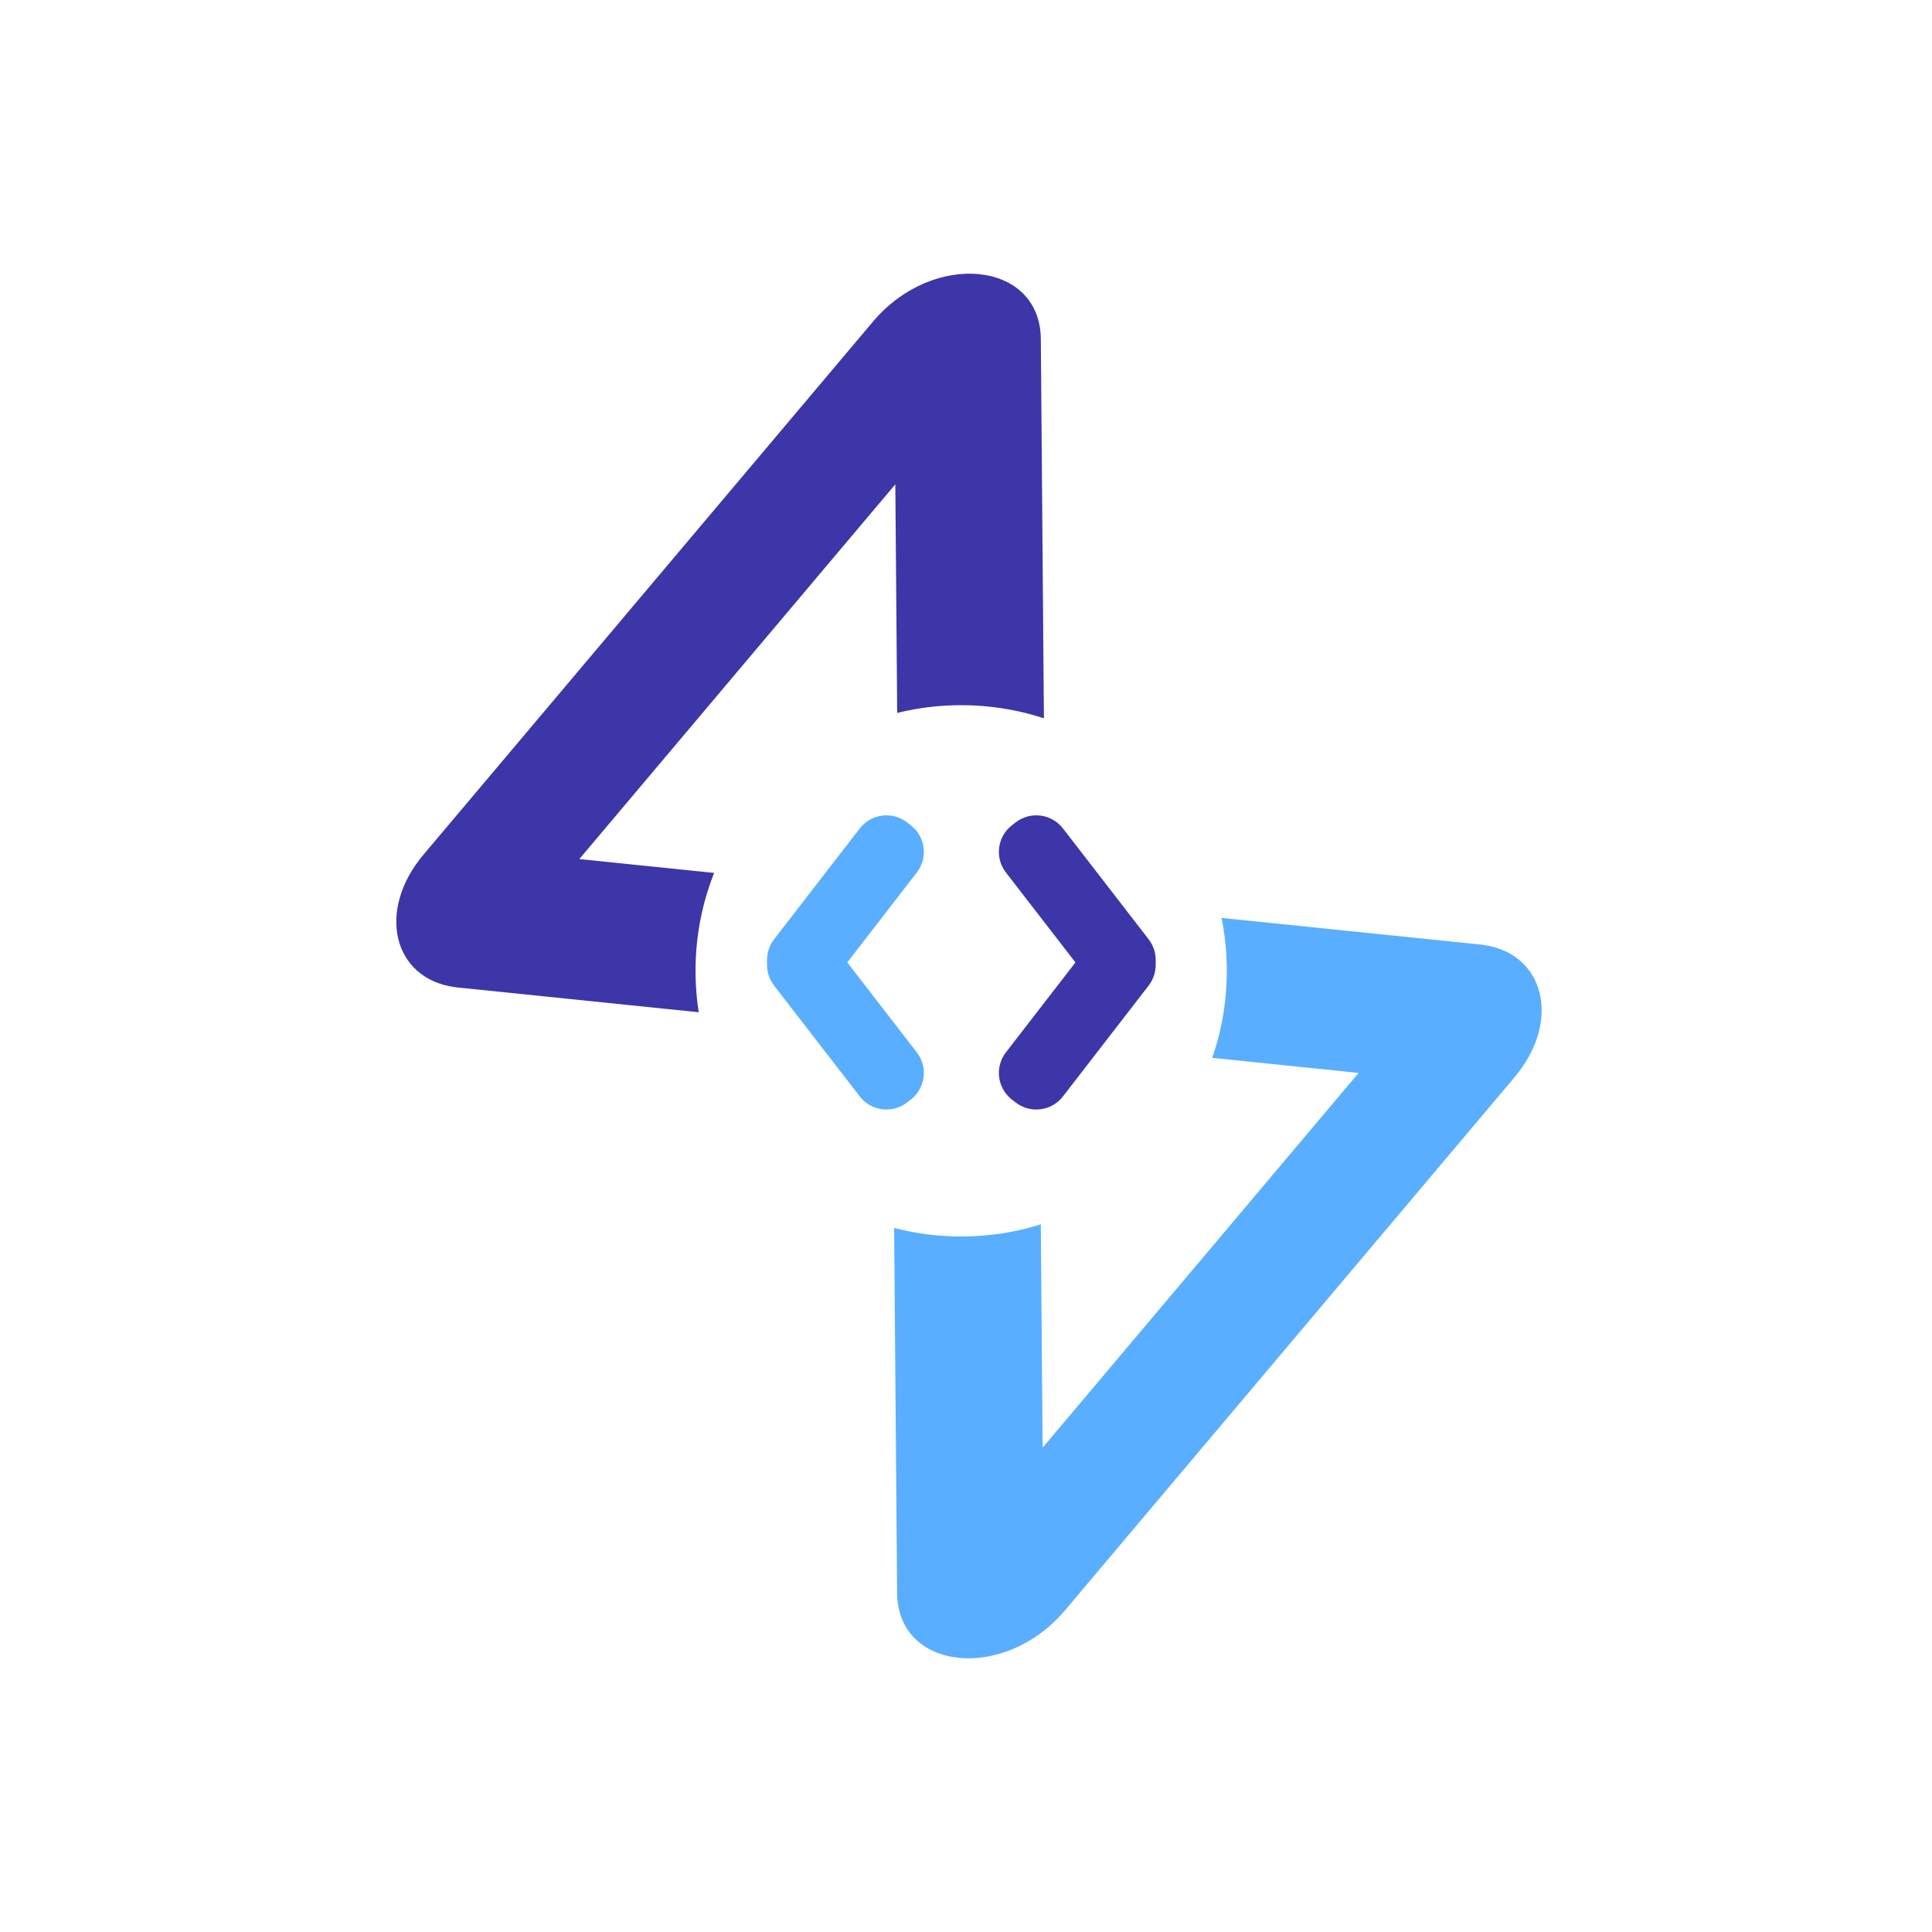
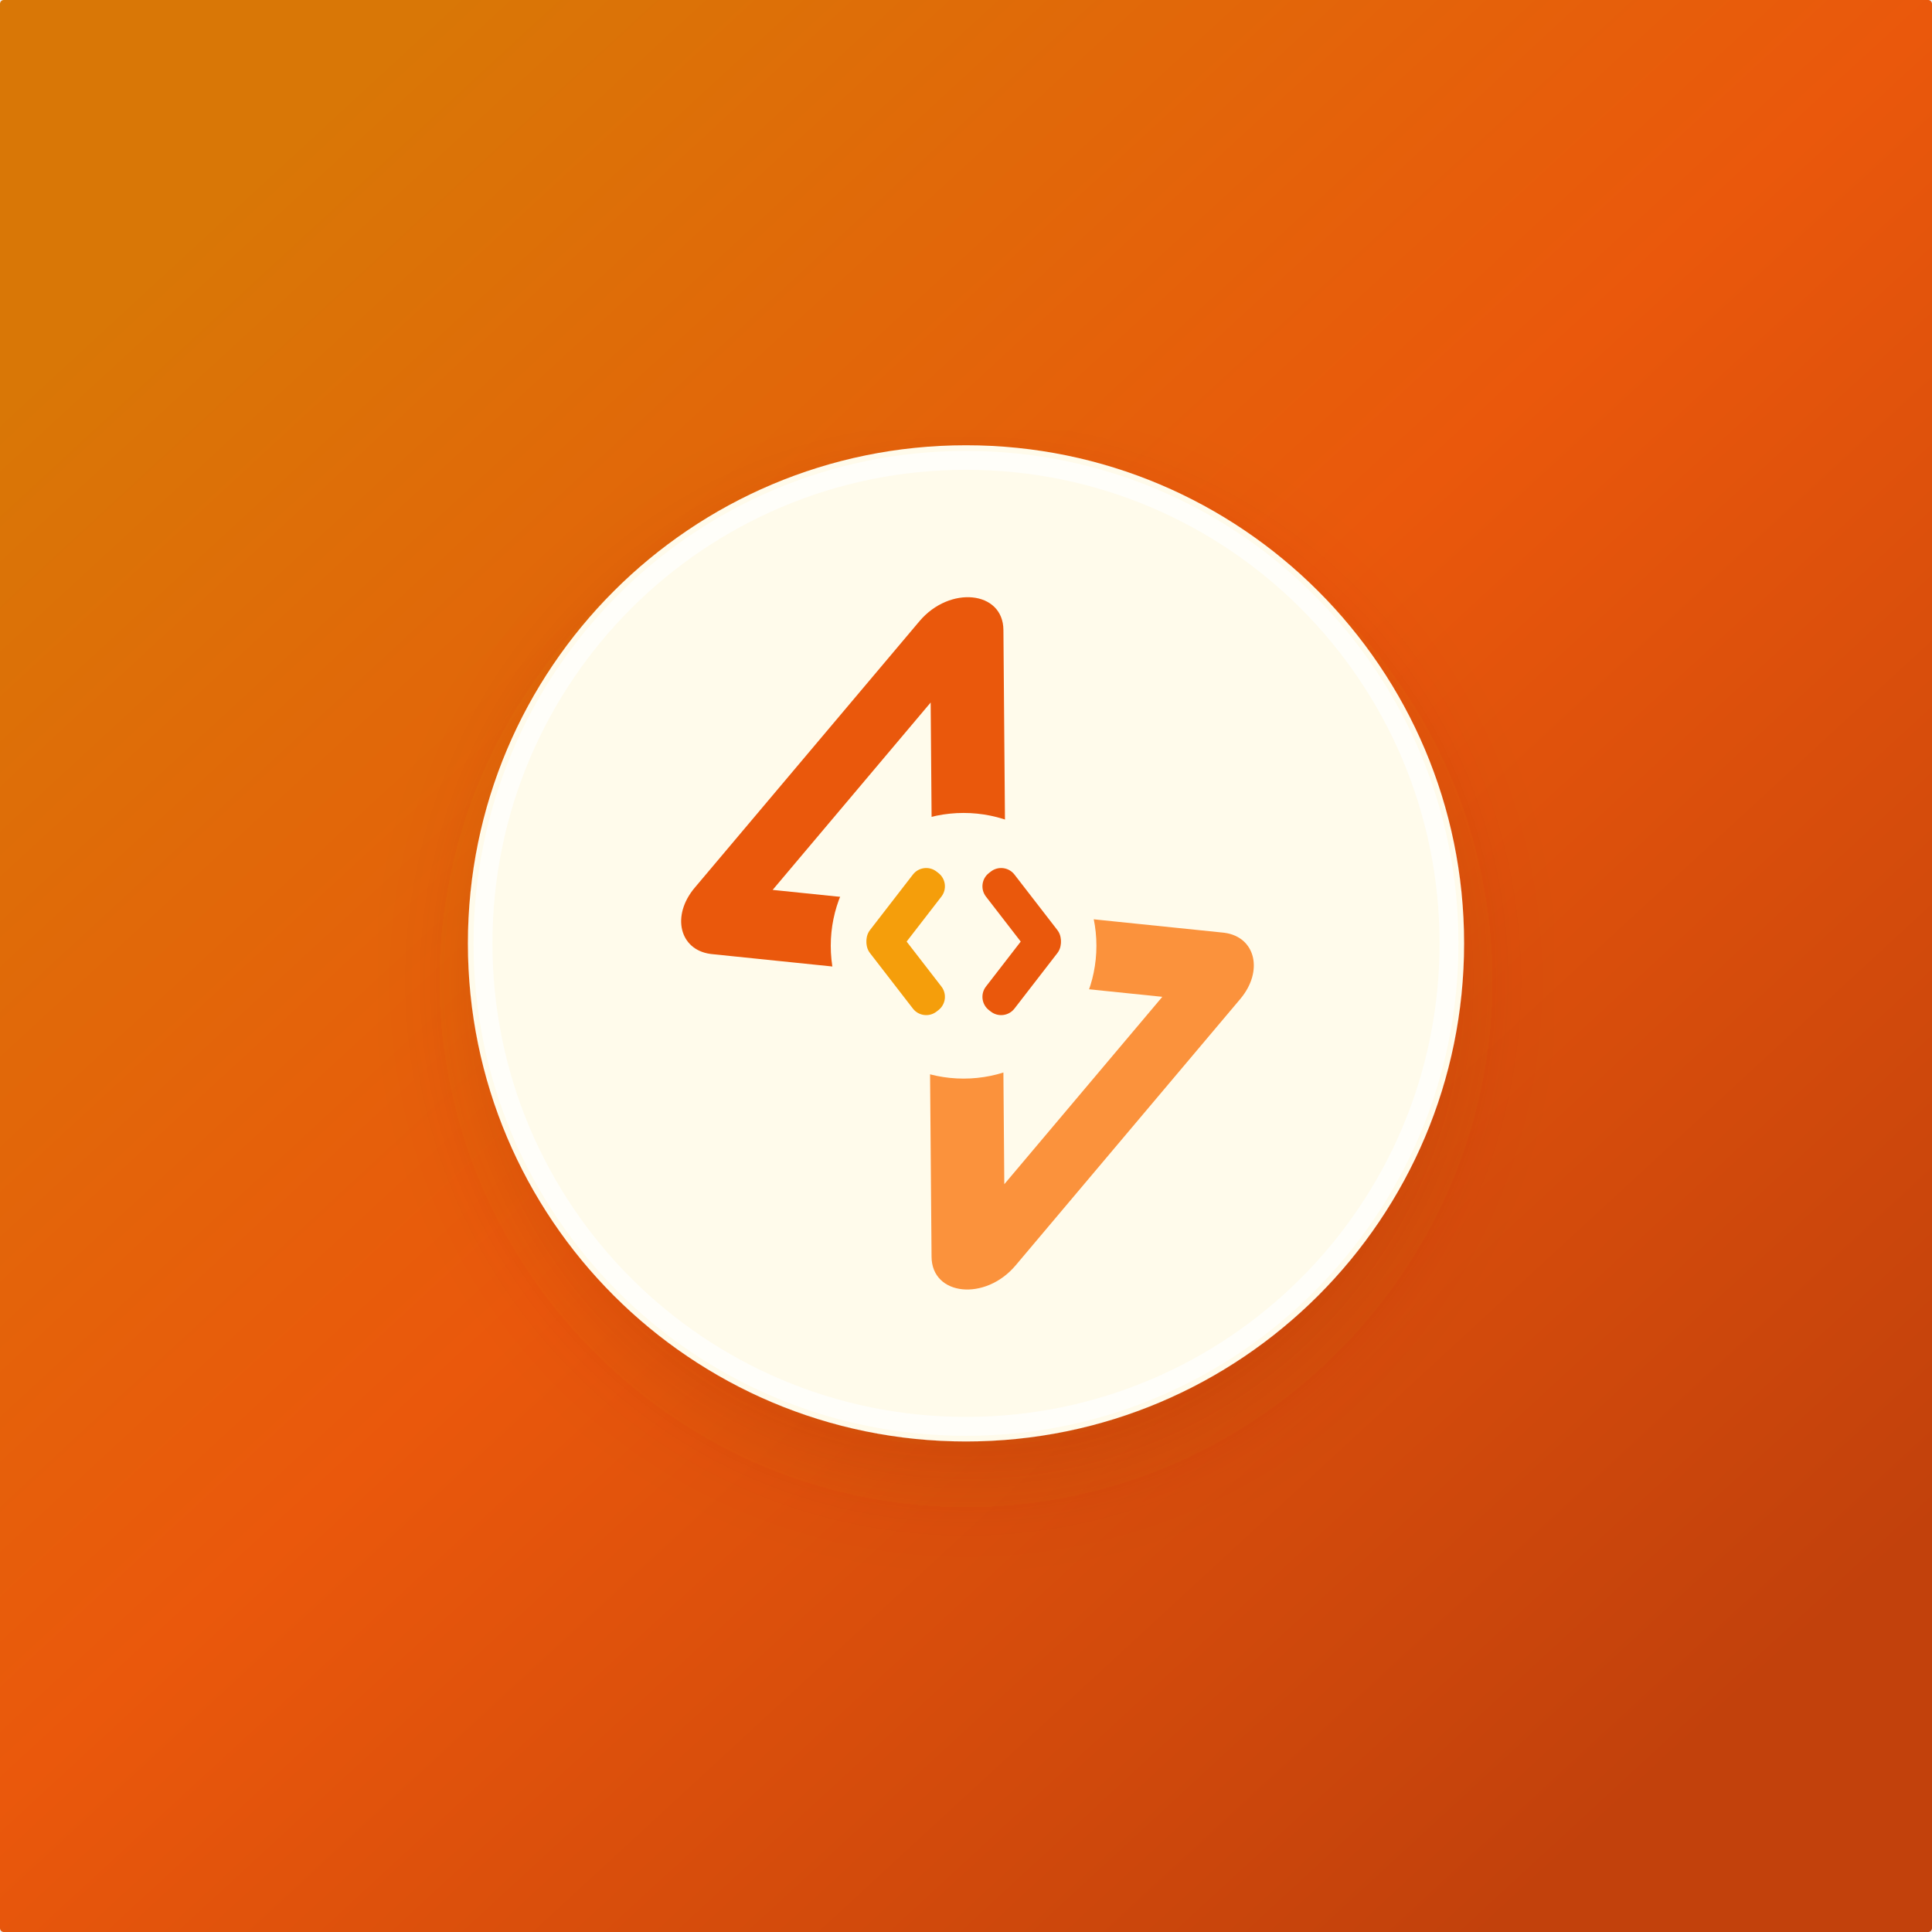
- <svg xmlns="http://www.w3.org/2000/svg" width="200" height="200" viewBox="0 0 200 200" fill="none">
-   <rect width="200" height="200" fill="white" />
-   <path d="M90.352 33.315C96.627 25.872 107.682 27.009 107.747 35.103L108.235 95.098C108.286 101.397 101.286 107.549 94.712 107.086L94.399 107.059L47.398 102.225L47.089 102.189C40.678 101.317 38.953 94.268 43.837 88.476L90.352 33.315ZM59.97 88.931L93.027 92.331L92.684 50.136L59.97 88.931Z" fill="#3C36A8" />
-   <path d="M110.263 166.685C103.988 174.127 92.933 172.991 92.868 164.897L92.38 104.902C92.329 98.603 99.329 92.451 105.903 92.914L106.216 92.941L153.218 97.775L153.527 97.811C159.937 98.683 161.662 105.732 156.778 111.524L110.263 166.685ZM140.645 111.069L107.588 107.669L107.931 149.863L140.645 111.069Z" fill="#5AAEFF" />
-   <path d="M127 100.5C127 115.688 114.688 128 99.5 128C84.312 128 72 115.688 72 100.5C72 85.312 84.312 73 99.5 73C114.688 73 127 85.312 127 100.5Z" fill="white" />
-   <path d="M86.033 101.799C84.856 103.321 82.668 103.601 81.147 102.425L80.756 102.123C79.234 100.946 78.954 98.758 80.131 97.236L89.006 85.756C90.183 84.234 92.371 83.954 93.893 85.131L94.283 85.433C95.805 86.609 96.085 88.797 94.909 90.319L86.033 101.799Z" fill="#5AAEFF" />
-   <path d="M86.033 97.462C84.856 95.94 82.668 95.66 81.147 96.837L80.756 97.138C79.234 98.315 78.954 100.503 80.131 102.025L89.006 113.505C90.183 115.027 92.371 115.307 93.893 114.131L94.283 113.829C95.805 112.652 96.085 110.464 94.909 108.942L86.033 97.462Z" fill="#5AAEFF" />
-   <path d="M113.006 101.799C114.183 103.321 116.371 103.601 117.893 102.425L118.283 102.123C119.805 100.946 120.085 98.758 118.908 97.236L110.033 85.756C108.856 84.234 106.668 83.954 105.146 85.131L104.756 85.433C103.234 86.609 102.954 88.797 104.131 90.319L113.006 101.799Z" fill="#3C36A8" />
-   <path d="M113.006 97.462C114.183 95.94 116.371 95.66 117.893 96.837L118.283 97.138C119.805 98.315 120.085 100.503 118.908 102.025L110.033 113.505C108.856 115.027 106.668 115.307 105.146 114.131L104.756 113.829C103.234 112.652 102.954 110.464 104.131 108.942L113.006 97.462Z" fill="#3C36A8" />
+ <svg xmlns="http://www.w3.org/2000/svg" width="512" height="512" viewBox="0 0 512 512" fill="none">
+   <defs>
+     <linearGradient id="app-gradient" x1="64" y1="48" x2="448" y2="464" gradientUnits="userSpaceOnUse">
+       <stop stop-color="#D97706" />
+       <stop offset="0.48" stop-color="#EA580C" />
+       <stop offset="1" stop-color="#C2410C" />
+     </linearGradient>
+     <filter id="card-shadow" x="100" y="104" width="312" height="312" filterUnits="userSpaceOnUse">
+       <feDropShadow dx="0" dy="10" stdDeviation="12" flood-color="#9A3412" flood-opacity="0.2" />
+     </filter>
+     <linearGradient id="logo-gradient" x1="176" y1="160" x2="340" y2="354" gradientUnits="userSpaceOnUse">
+       <stop stop-color="#EA580C" />
+       <stop offset="1" stop-color="#F59E0B" />
+     </linearGradient>
+   </defs>
+   <rect width="512" height="512" rx="1" fill="url(#app-gradient)" />
+   <circle cx="256" cy="250" r="132" fill="#FFFBEB" filter="url(#card-shadow)" />
+   <circle cx="256" cy="250" r="128" stroke="#FFFFFF" stroke-opacity="0.72" stroke-width="5" />
+   <g transform="translate(128 122) scale(1.28)">
+     <path d="M90.352 33.315C96.627 25.872 107.682 27.009 107.747 35.103L108.235 95.098C108.286 101.397 101.286 107.549 94.712 107.086L94.399 107.059L47.398 102.225L47.089 102.189C40.678 101.317 38.953 94.268 43.837 88.476L90.352 33.315ZM59.97 88.931L93.027 92.331L92.684 50.136L59.97 88.931Z" fill="url(#logo-gradient)" />
+     <path d="M110.263 166.685C103.988 174.127 92.933 172.991 92.868 164.897L92.38 104.902C92.329 98.603 99.329 92.451 105.903 92.914L106.216 92.941L153.218 97.775L153.527 97.811C159.937 98.683 161.662 105.732 156.778 111.524L110.263 166.685ZM140.645 111.069L107.588 107.669L107.931 149.863L140.645 111.069Z" fill="#FB923C" />
+     <circle cx="99.5" cy="100.5" r="27.5" fill="#FFFBEB" />
+     <path d="M86.033 101.799C84.856 103.321 82.668 103.601 81.147 102.425L80.756 102.123C79.234 100.946 78.954 98.758 80.131 97.236L89.006 85.756C90.183 84.234 92.371 83.954 93.893 85.131L94.283 85.433C95.805 86.609 96.085 88.797 94.909 90.319L86.033 101.799Z" fill="#F59E0B" />
+     <path d="M86.033 97.462C84.856 95.94 82.668 95.66 81.147 96.837L80.756 97.138C79.234 98.315 78.954 100.503 80.131 102.025L89.006 113.505C90.183 115.027 92.371 115.307 93.893 114.131L94.283 113.829C95.805 112.652 96.085 110.464 94.909 108.942L86.033 97.462Z" fill="#F59E0B" />
+     <path d="M113.006 101.799C114.183 103.321 116.371 103.601 117.893 102.425L118.283 102.123C119.805 100.946 120.085 98.758 118.908 97.236L110.033 85.756C108.856 84.234 106.668 83.954 105.146 85.131L104.756 85.433C103.234 86.609 102.954 88.797 104.131 90.319L113.006 101.799Z" fill="#EA580C" />
+     <path d="M113.006 97.462C114.183 95.94 116.371 95.66 117.893 96.837L118.283 97.138C119.805 98.315 120.085 100.503 118.908 102.025L110.033 113.505C108.856 115.027 106.668 115.307 105.146 114.131L104.756 113.829C103.234 112.652 102.954 110.464 104.131 108.942L113.006 97.462Z" fill="#EA580C" />
+   </g>
</svg>
